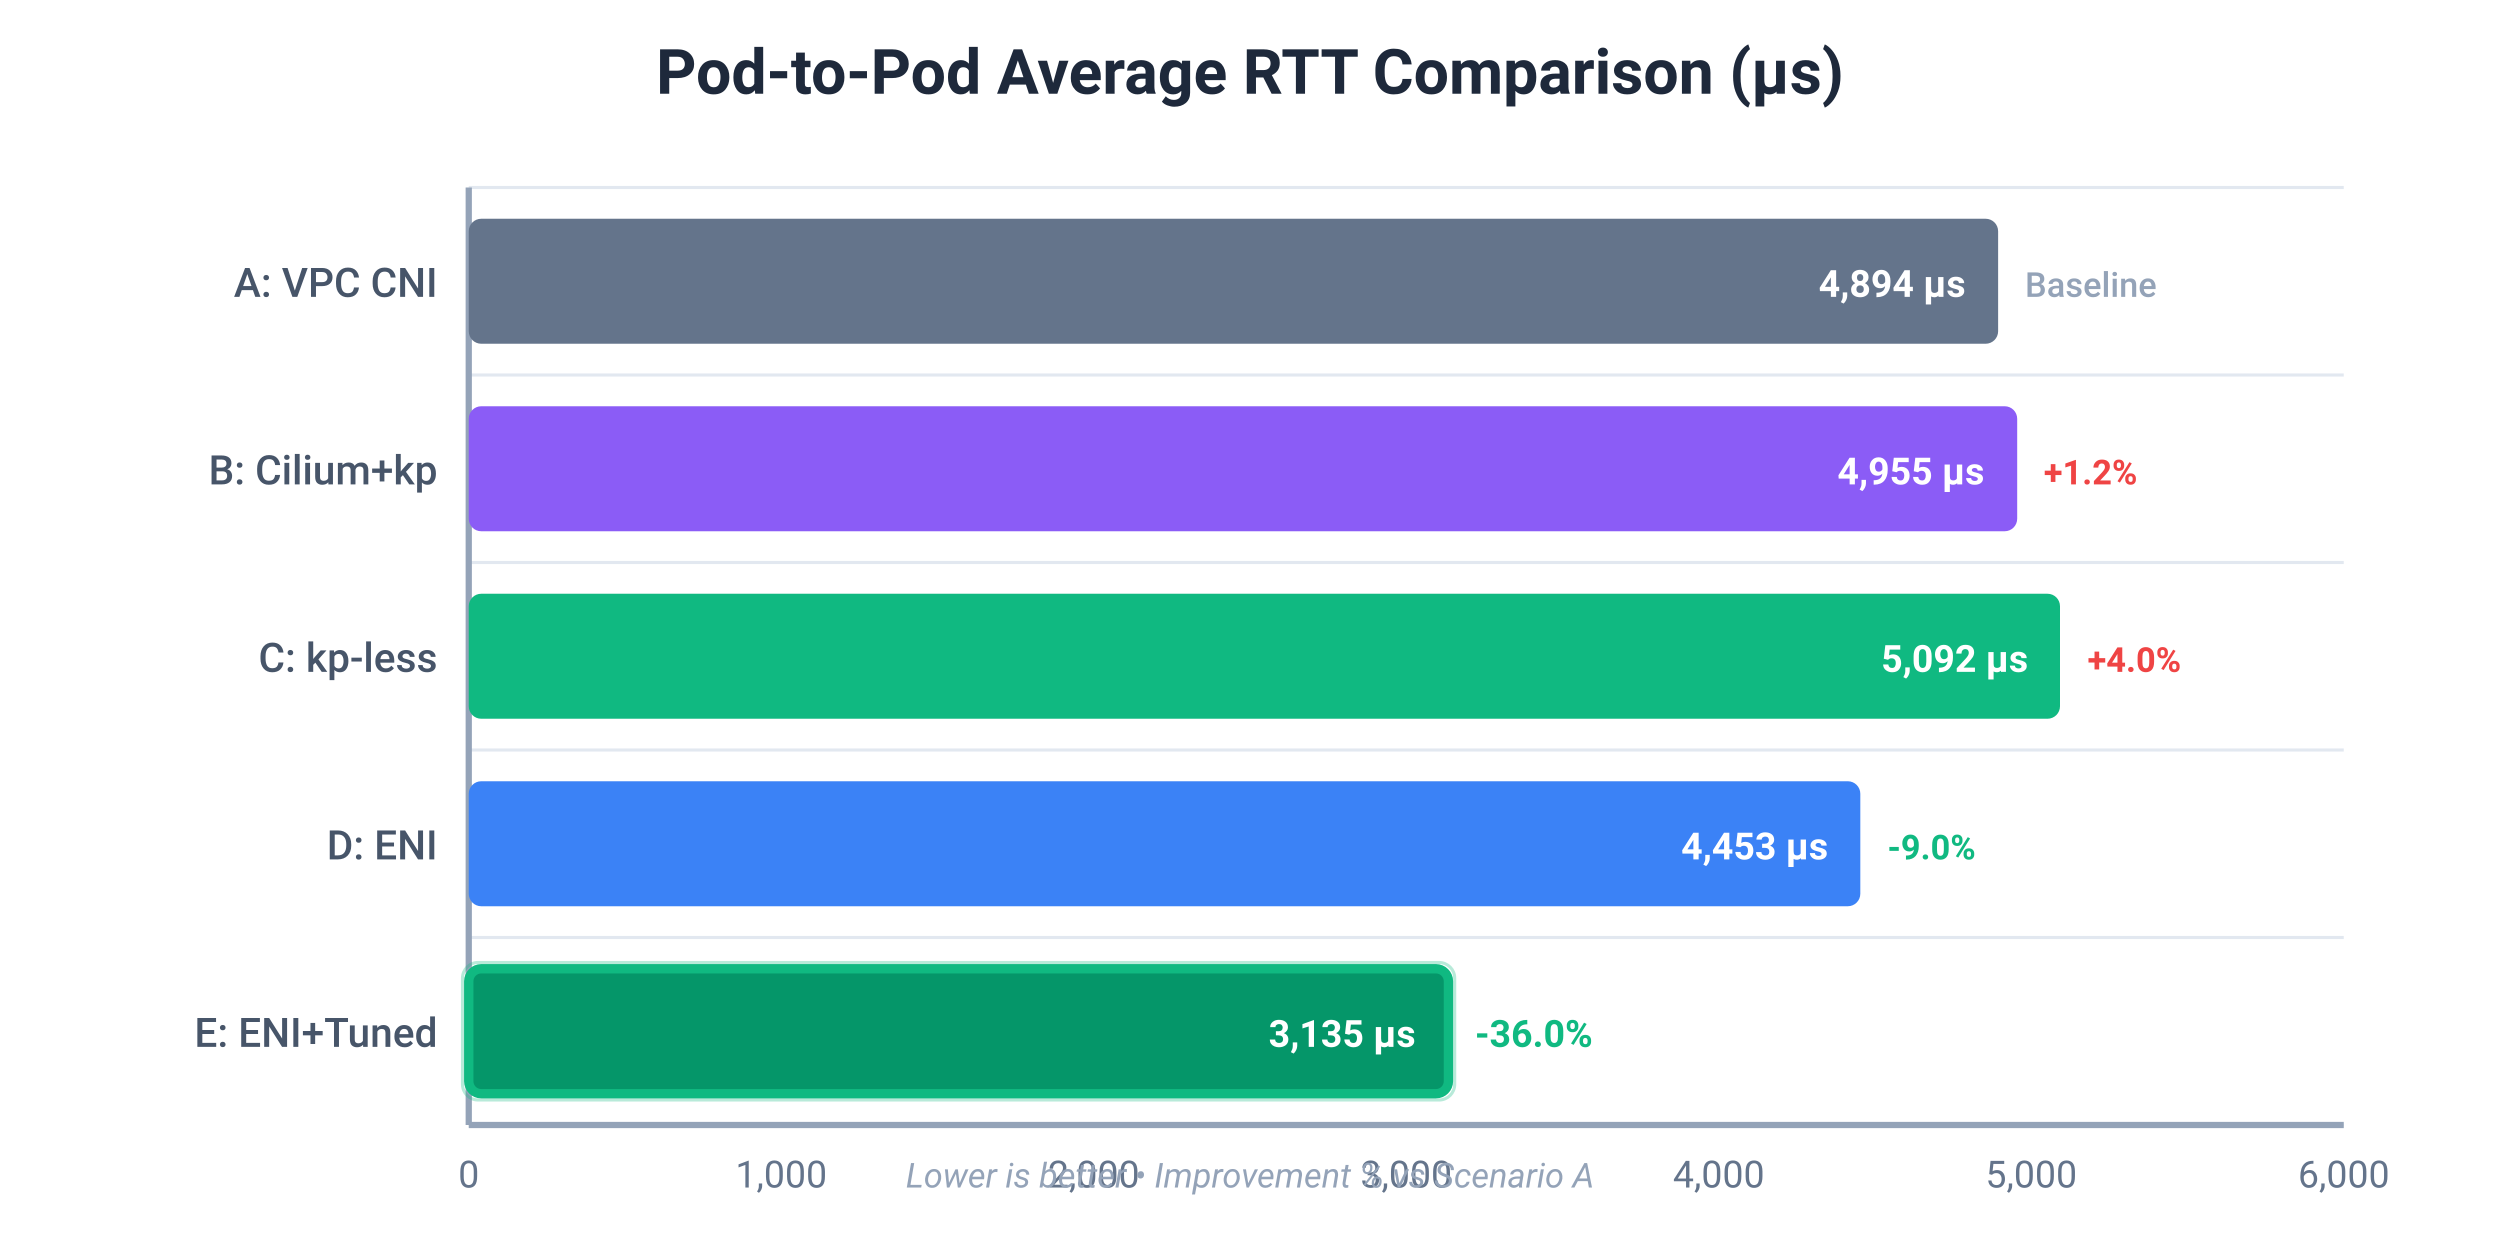
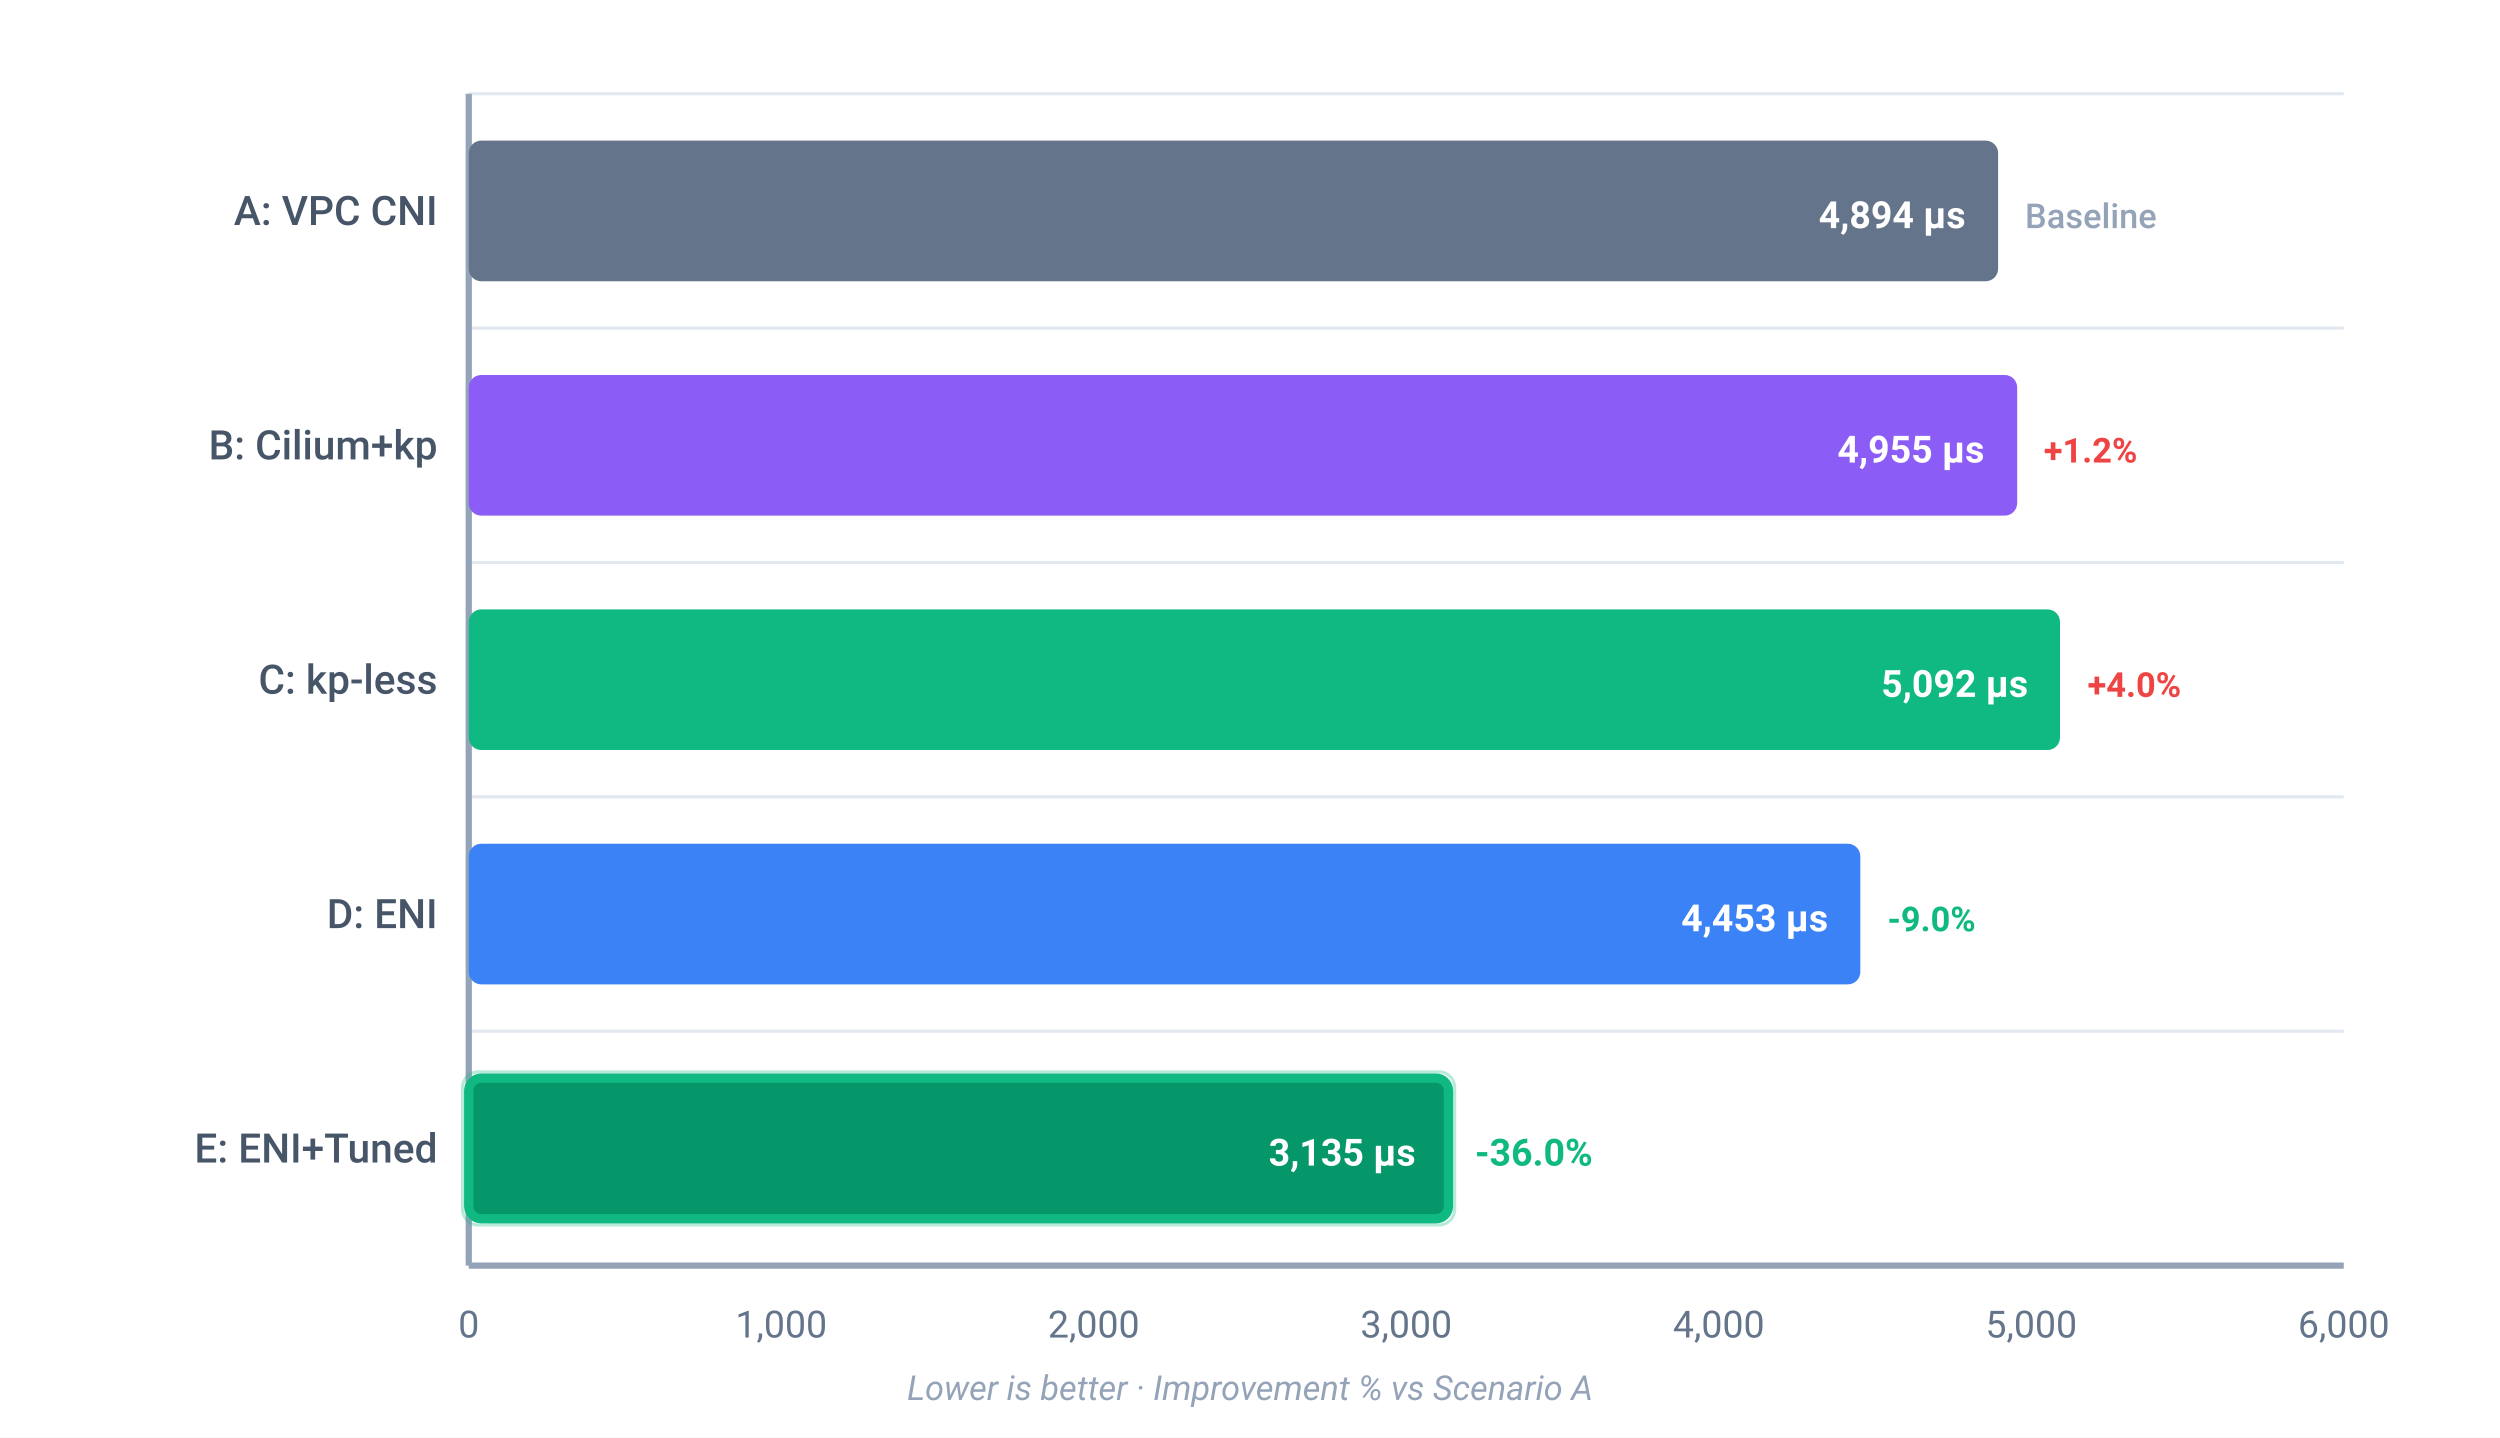
- <svg xmlns="http://www.w3.org/2000/svg" viewBox="0 0 800 400" style="font-family: -apple-system, BlinkMacSystemFont, 'Segoe UI', Roboto, sans-serif;">
-   <rect width="800" height="400" fill="#ffffff" />
-   <text x="400" y="30" text-anchor="middle" font-size="20" font-weight="600" fill="#1e293b">
-     Pod-to-Pod Average RTT Comparison (µs)
-   </text>
-   <g transform="translate(150, 60)">
+ <svg xmlns="http://www.w3.org/2000/svg" viewBox="0 0 800 460" style="font-family: -apple-system, BlinkMacSystemFont, 'Segoe UI', Roboto, sans-serif;">
+   <rect width="800" height="460" fill="#ffffff" />
+   <g transform="translate(150, 30)">
    <line x1="0" y1="0" x2="600" y2="0" stroke="#e2e8f0" stroke-width="1" />
-     <line x1="0" y1="60" x2="600" y2="60" stroke="#e2e8f0" stroke-width="1" />
-     <line x1="0" y1="120" x2="600" y2="120" stroke="#e2e8f0" stroke-width="1" />
-     <line x1="0" y1="180" x2="600" y2="180" stroke="#e2e8f0" stroke-width="1" />
-     <line x1="0" y1="240" x2="600" y2="240" stroke="#e2e8f0" stroke-width="1" />
+     <line x1="0" y1="75" x2="600" y2="75" stroke="#e2e8f0" stroke-width="1" />
+     <line x1="0" y1="150" x2="600" y2="150" stroke="#e2e8f0" stroke-width="1" />
+     <line x1="0" y1="225" x2="600" y2="225" stroke="#e2e8f0" stroke-width="1" />
    <line x1="0" y1="300" x2="600" y2="300" stroke="#e2e8f0" stroke-width="1" />
-     <line x1="0" y1="300" x2="600" y2="300" stroke="#94a3b8" stroke-width="2" />
-     <text x="0" y="320" text-anchor="middle" font-size="12" fill="#64748b">0</text>
-     <text x="100" y="320" text-anchor="middle" font-size="12" fill="#64748b">1,000</text>
-     <text x="200" y="320" text-anchor="middle" font-size="12" fill="#64748b">2,000</text>
-     <text x="300" y="320" text-anchor="middle" font-size="12" fill="#64748b">3,000</text>
-     <text x="400" y="320" text-anchor="middle" font-size="12" fill="#64748b">4,000</text>
-     <text x="500" y="320" text-anchor="middle" font-size="12" fill="#64748b">5,000</text>
-     <text x="600" y="320" text-anchor="middle" font-size="12" fill="#64748b">6,000</text>
-     <line x1="0" y1="0" x2="0" y2="300" stroke="#94a3b8" stroke-width="2" />
-     <rect x="0" y="10" width="489.4" height="40" fill="#64748b" rx="4" />
-     <text x="-10" y="35" text-anchor="end" font-size="13" fill="#475569" font-weight="500">A: VPC CNI</text>
-     <text x="479" y="35" text-anchor="end" font-size="12" fill="#ffffff" font-weight="600">4,894 µs</text>
-     <text x="498" y="35" font-size="11" fill="#94a3b8" font-weight="500">Baseline</text>
-     <rect x="0" y="70" width="495.5" height="40" fill="#8b5cf6" rx="4" />
-     <text x="-10" y="95" text-anchor="end" font-size="13" fill="#475569" font-weight="500">B: Cilium+kp</text>
-     <text x="485" y="95" text-anchor="end" font-size="12" fill="#ffffff" font-weight="600">4,955 µs</text>
-     <text x="504" y="95" font-size="11" fill="#ef4444" font-weight="600">+1.2%</text>
-     <rect x="0" y="130" width="509.2" height="40" fill="#10b981" rx="4" />
-     <text x="-10" y="155" text-anchor="end" font-size="13" fill="#475569" font-weight="500">C: kp-less</text>
-     <text x="499" y="155" text-anchor="end" font-size="12" fill="#ffffff" font-weight="600">5,092 µs</text>
-     <text x="518" y="155" font-size="11" fill="#ef4444" font-weight="600">+4.0%</text>
-     <rect x="0" y="190" width="445.3" height="40" fill="#3b82f6" rx="4" />
-     <text x="-10" y="215" text-anchor="end" font-size="13" fill="#475569" font-weight="500">D: ENI</text>
-     <text x="435" y="215" text-anchor="end" font-size="12" fill="#ffffff" font-weight="600">4,453 µs</text>
-     <text x="454" y="215" font-size="11" fill="#10b981" font-weight="600">-9.0%</text>
-     <rect x="0" y="250" width="313.5" height="40" fill="#059669" rx="4" stroke="#10b981" stroke-width="3" />
-     <text x="-10" y="275" text-anchor="end" font-size="13" fill="#475569" font-weight="500">E: ENI+Tuned</text>
-     <text x="303" y="275" text-anchor="end" font-size="12" fill="#ffffff" font-weight="700">3,135 µs</text>
-     <text x="322" y="275" font-size="12" fill="#10b981" font-weight="700">-36.0%</text>
-     <rect x="-2" y="248" width="317.5" height="44" fill="none" rx="5" stroke="#10b981" stroke-width="1" opacity="0.3" />
+     <line x1="0" y1="375" x2="600" y2="375" stroke="#e2e8f0" stroke-width="1" />
+     <line x1="0" y1="375" x2="600" y2="375" stroke="#94a3b8" stroke-width="2" />
+     <text x="0" y="398" text-anchor="middle" font-size="12" fill="#64748b">0</text>
+     <text x="100" y="398" text-anchor="middle" font-size="12" fill="#64748b">1,000</text>
+     <text x="200" y="398" text-anchor="middle" font-size="12" fill="#64748b">2,000</text>
+     <text x="300" y="398" text-anchor="middle" font-size="12" fill="#64748b">3,000</text>
+     <text x="400" y="398" text-anchor="middle" font-size="12" fill="#64748b">4,000</text>
+     <text x="500" y="398" text-anchor="middle" font-size="12" fill="#64748b">5,000</text>
+     <text x="600" y="398" text-anchor="middle" font-size="12" fill="#64748b">6,000</text>
+     <line x1="0" y1="0" x2="0" y2="375" stroke="#94a3b8" stroke-width="2" />
+     <rect x="0" y="15" width="489.4" height="45" fill="#64748b" rx="4" />
+     <text x="-10" y="42" text-anchor="end" font-size="13" fill="#475569" font-weight="500">A: VPC CNI</text>
+     <text x="479" y="43" text-anchor="end" font-size="12" fill="#ffffff" font-weight="600">4,894 µs</text>
+     <text x="498" y="43" font-size="11" fill="#94a3b8" font-weight="500">Baseline</text>
+     <rect x="0" y="90" width="495.5" height="45" fill="#8b5cf6" rx="4" />
+     <text x="-10" y="117" text-anchor="end" font-size="13" fill="#475569" font-weight="500">B: Cilium+kp</text>
+     <text x="485" y="118" text-anchor="end" font-size="12" fill="#ffffff" font-weight="600">4,955 µs</text>
+     <text x="504" y="118" font-size="11" fill="#ef4444" font-weight="600">+1.2%</text>
+     <rect x="0" y="165" width="509.2" height="45" fill="#10b981" rx="4" />
+     <text x="-10" y="192" text-anchor="end" font-size="13" fill="#475569" font-weight="500">C: kp-less</text>
+     <text x="499" y="193" text-anchor="end" font-size="12" fill="#ffffff" font-weight="600">5,092 µs</text>
+     <text x="518" y="193" font-size="11" fill="#ef4444" font-weight="600">+4.0%</text>
+     <rect x="0" y="240" width="445.3" height="45" fill="#3b82f6" rx="4" />
+     <text x="-10" y="267" text-anchor="end" font-size="13" fill="#475569" font-weight="500">D: ENI</text>
+     <text x="435" y="268" text-anchor="end" font-size="12" fill="#ffffff" font-weight="600">4,453 µs</text>
+     <text x="454" y="268" font-size="11" fill="#10b981" font-weight="600">-9.0%</text>
+     <rect x="0" y="315" width="313.5" height="45" fill="#059669" rx="4" stroke="#10b981" stroke-width="3" />
+     <text x="-10" y="342" text-anchor="end" font-size="13" fill="#475569" font-weight="500">E: ENI+Tuned</text>
+     <text x="303" y="343" text-anchor="end" font-size="12" fill="#ffffff" font-weight="700">3,135 µs</text>
+     <text x="322" y="343" font-size="12" fill="#10b981" font-weight="700">-36.0%</text>
+     <rect x="-2" y="313" width="317.5" height="49" fill="none" rx="5" stroke="#10b981" stroke-width="1" opacity="0.3" />
  </g>
-   <text x="400" y="380" text-anchor="middle" font-size="11" fill="#94a3b8" font-style="italic">
-     Lower is better • Improvement % vs Scenario A
+   <text x="400" y="448" text-anchor="middle" font-size="11" fill="#94a3b8" font-style="italic">
+     Lower is better · Improvement % vs Scenario A
  </text>
</svg>
